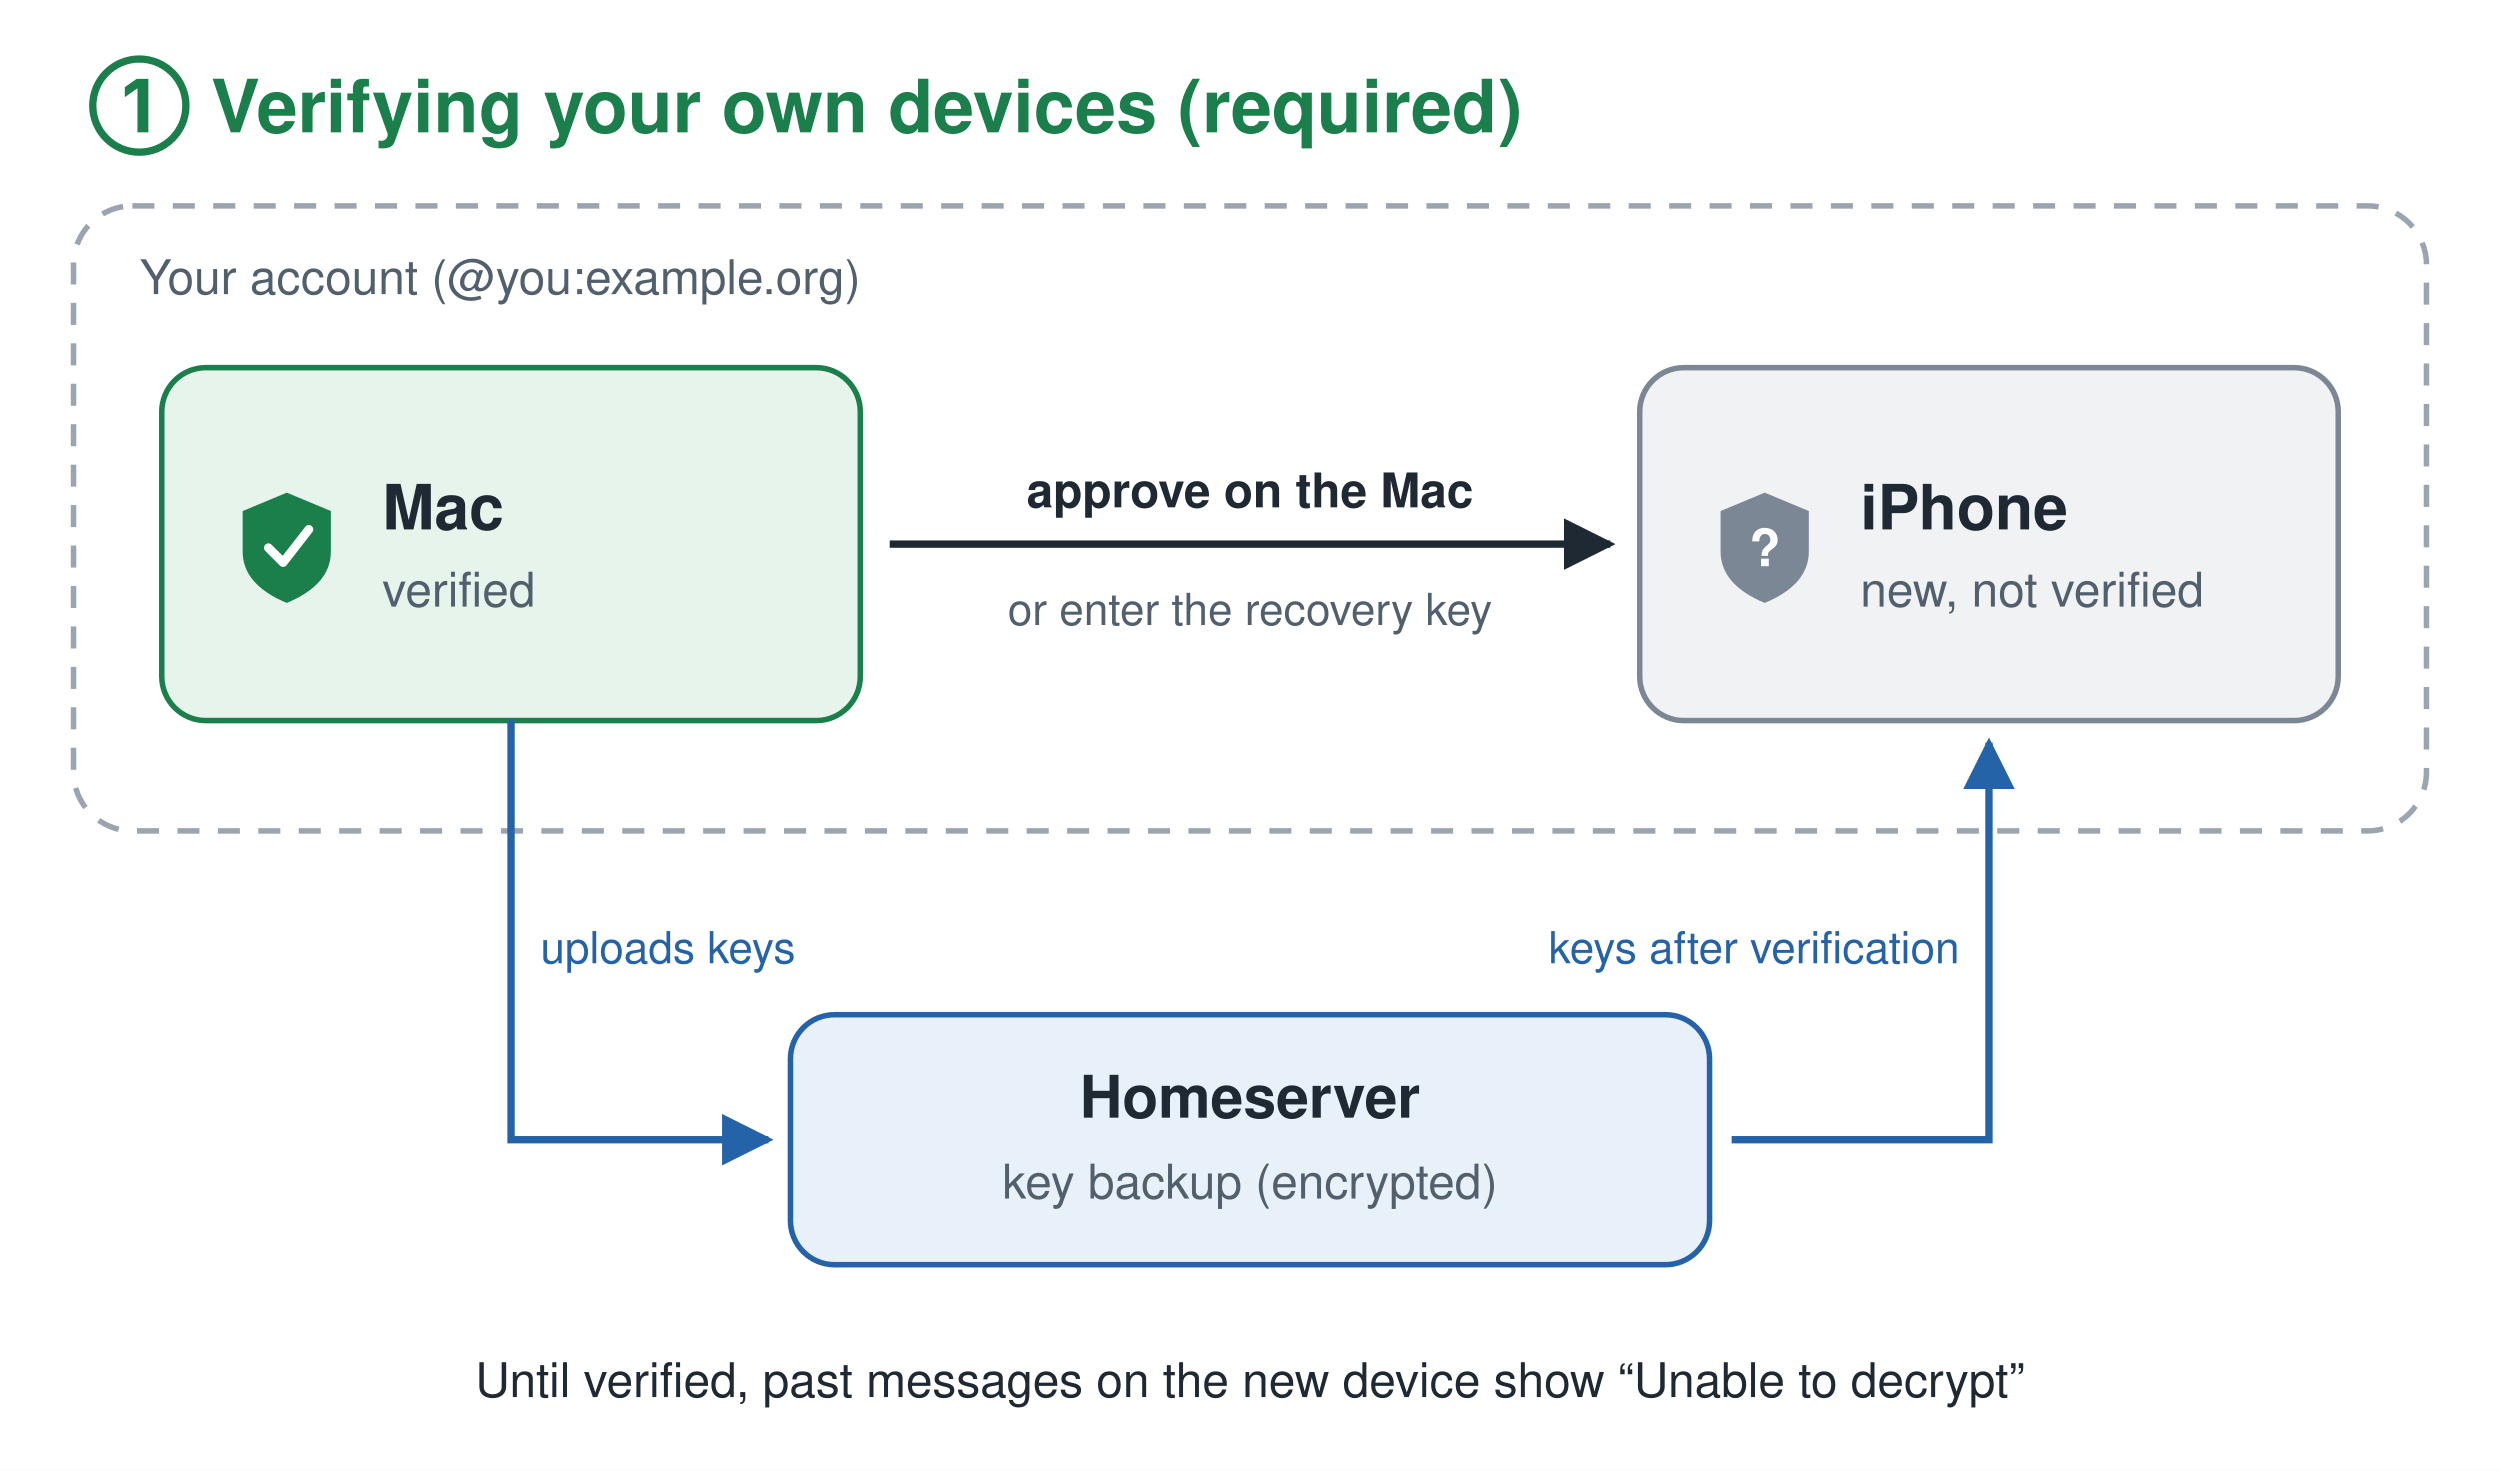
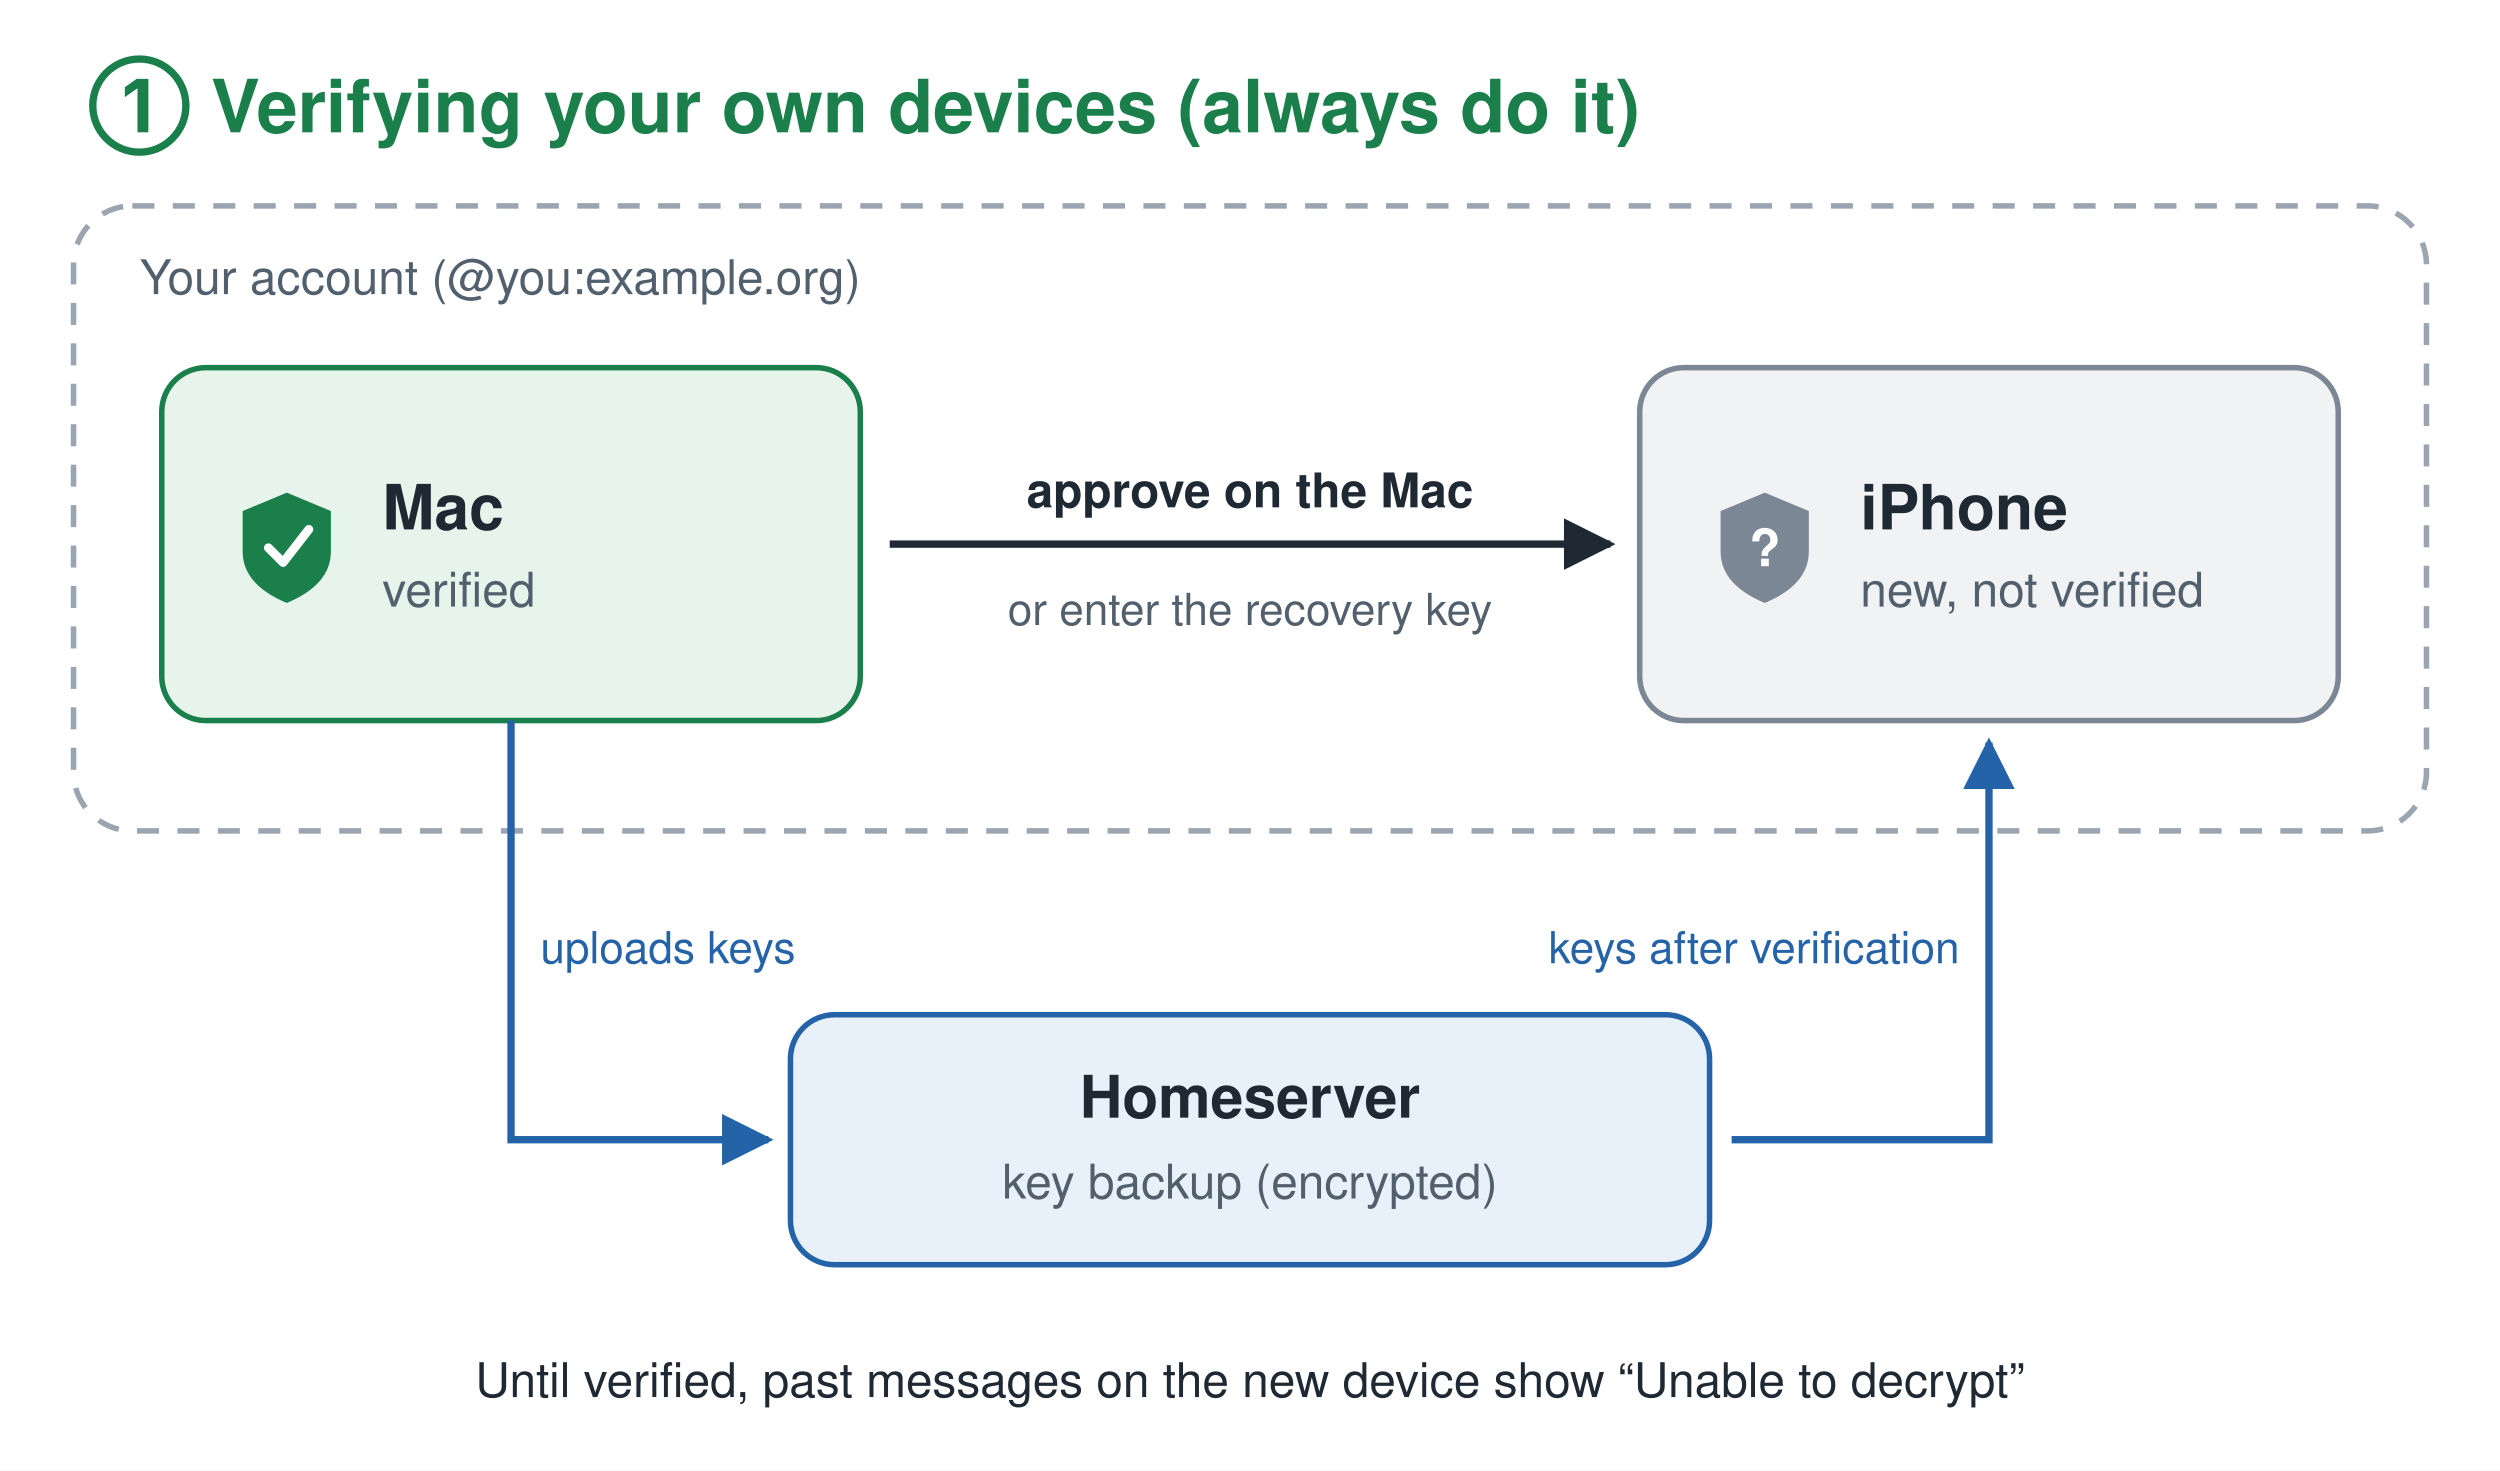
- <svg xmlns="http://www.w3.org/2000/svg" viewBox="0 0 680 400" width="680" height="400" role="img" aria-label="① Verifying your own devices (required)" font-family="-apple-system, 'Hiragino Sans', 'Noto Sans JP', 'Yu Gothic', 'Segoe UI', Helvetica, Arial, sans-serif">
+ <svg xmlns="http://www.w3.org/2000/svg" viewBox="0 0 680 400" width="680" height="400" role="img" aria-label="① Verifying your own devices (always do it)" font-family="-apple-system, 'Hiragino Sans', 'Noto Sans JP', 'Yu Gothic', 'Segoe UI', Helvetica, Arial, sans-serif">
  <rect width="680" height="400" fill="#ffffff" />
  <defs>
    <marker id="ah" viewBox="0 0 10 10" refX="9" refY="5" markerWidth="7" markerHeight="7" orient="auto-start-reverse">
      <path d="M0 0 L10 5 L0 10 z" fill="#1f2933" />
    </marker>
    <marker id="ahb" viewBox="0 0 10 10" refX="9" refY="5" markerWidth="7" markerHeight="7" orient="auto-start-reverse">
      <path d="M0 0 L10 5 L0 10 z" fill="#2563a8" />
    </marker>
  </defs>
-   <text x="24" y="36" font-size="20" font-weight="700" fill="#1a7f4b">① Verifying your own devices (required)</text>
+   <text x="24" y="36" font-size="20" font-weight="700" fill="#1a7f4b">① Verifying your own devices (always do it)</text>
  <rect x="20" y="56" width="640" height="170" rx="16" fill="none" stroke="#9aa5b1" stroke-width="1.5" stroke-dasharray="6 5" />
  <text x="38" y="80" font-size="13" fill="#52606d">Your account (@you:example.org)</text>
  <rect x="44" y="100" width="190" height="96" rx="12" fill="#e6f4ec" stroke="#1a7f4b" stroke-width="1.5" />
  <path d="M78 134.0 L90.0 139.0 L90.0 150.0 Q90.0 159.0 78 164.0 Q66.0 159.0 66.0 150.0 L66.0 139.0 Z" fill="#1a7f4b" />
  <path d="M73.0 149.0 L77.0 153.0 L84.0 144.0" fill="none" stroke="#fff" stroke-width="2.4" stroke-linecap="round" stroke-linejoin="round" />
  <text x="104" y="144.0" font-size="17" font-weight="700" fill="#1f2933">Mac</text>
  <text x="104" y="165.0" font-size="13" fill="#52606d">verified</text>
  <rect x="446" y="100" width="190" height="96" rx="12" fill="#f0f2f4" stroke="#7b8794" stroke-width="1.5" />
  <path d="M480 134.0 L492.0 139.0 L492.0 150.0 Q492.0 159.0 480 164.0 Q468.0 159.0 468.0 150.0 L468.0 139.0 Z" fill="#7b8794" />
  <text x="480" y="154.0" font-size="14.0" font-weight="700" fill="#fff" text-anchor="middle">?</text>
  <text x="506" y="144.0" font-size="17" font-weight="700" fill="#1f2933">iPhone</text>
  <text x="506" y="165.0" font-size="13" fill="#52606d">new, not verified</text>
  <line x1="242" y1="148" x2="438" y2="148" stroke="#1f2933" stroke-width="2" marker-end="url(#ah)" />
  <text x="340" y="138" font-size="13" font-weight="700" fill="#1f2933" text-anchor="middle">approve on the Mac</text>
  <text x="340" y="170" font-size="12" fill="#52606d" text-anchor="middle">or enter the recovery key</text>
  <rect x="215" y="276" width="250" height="68" rx="12" fill="#e8f0fa" stroke="#2563a8" stroke-width="1.5" />
  <text x="340" y="304" font-size="16" font-weight="700" fill="#1f2933" text-anchor="middle">Homeserver</text>
  <text x="340" y="326" font-size="13" fill="#52606d" text-anchor="middle">key backup (encrypted)</text>
  <path d="M139 196 L139 310 L209 310" fill="none" stroke="#2563a8" stroke-width="2" marker-end="url(#ahb)" />
  <text x="147" y="262" font-size="12" fill="#2563a8">uploads keys</text>
  <path d="M471 310 L541 310 L541 202" fill="none" stroke="#2563a8" stroke-width="2" marker-end="url(#ahb)" />
  <text x="533" y="262" font-size="12" fill="#2563a8" text-anchor="end">keys after verification</text>
  <text x="340" y="380" font-size="13" fill="#1f2933" text-anchor="middle">Until verified, past messages on the new device show “Unable to decrypt”</text>
</svg>
